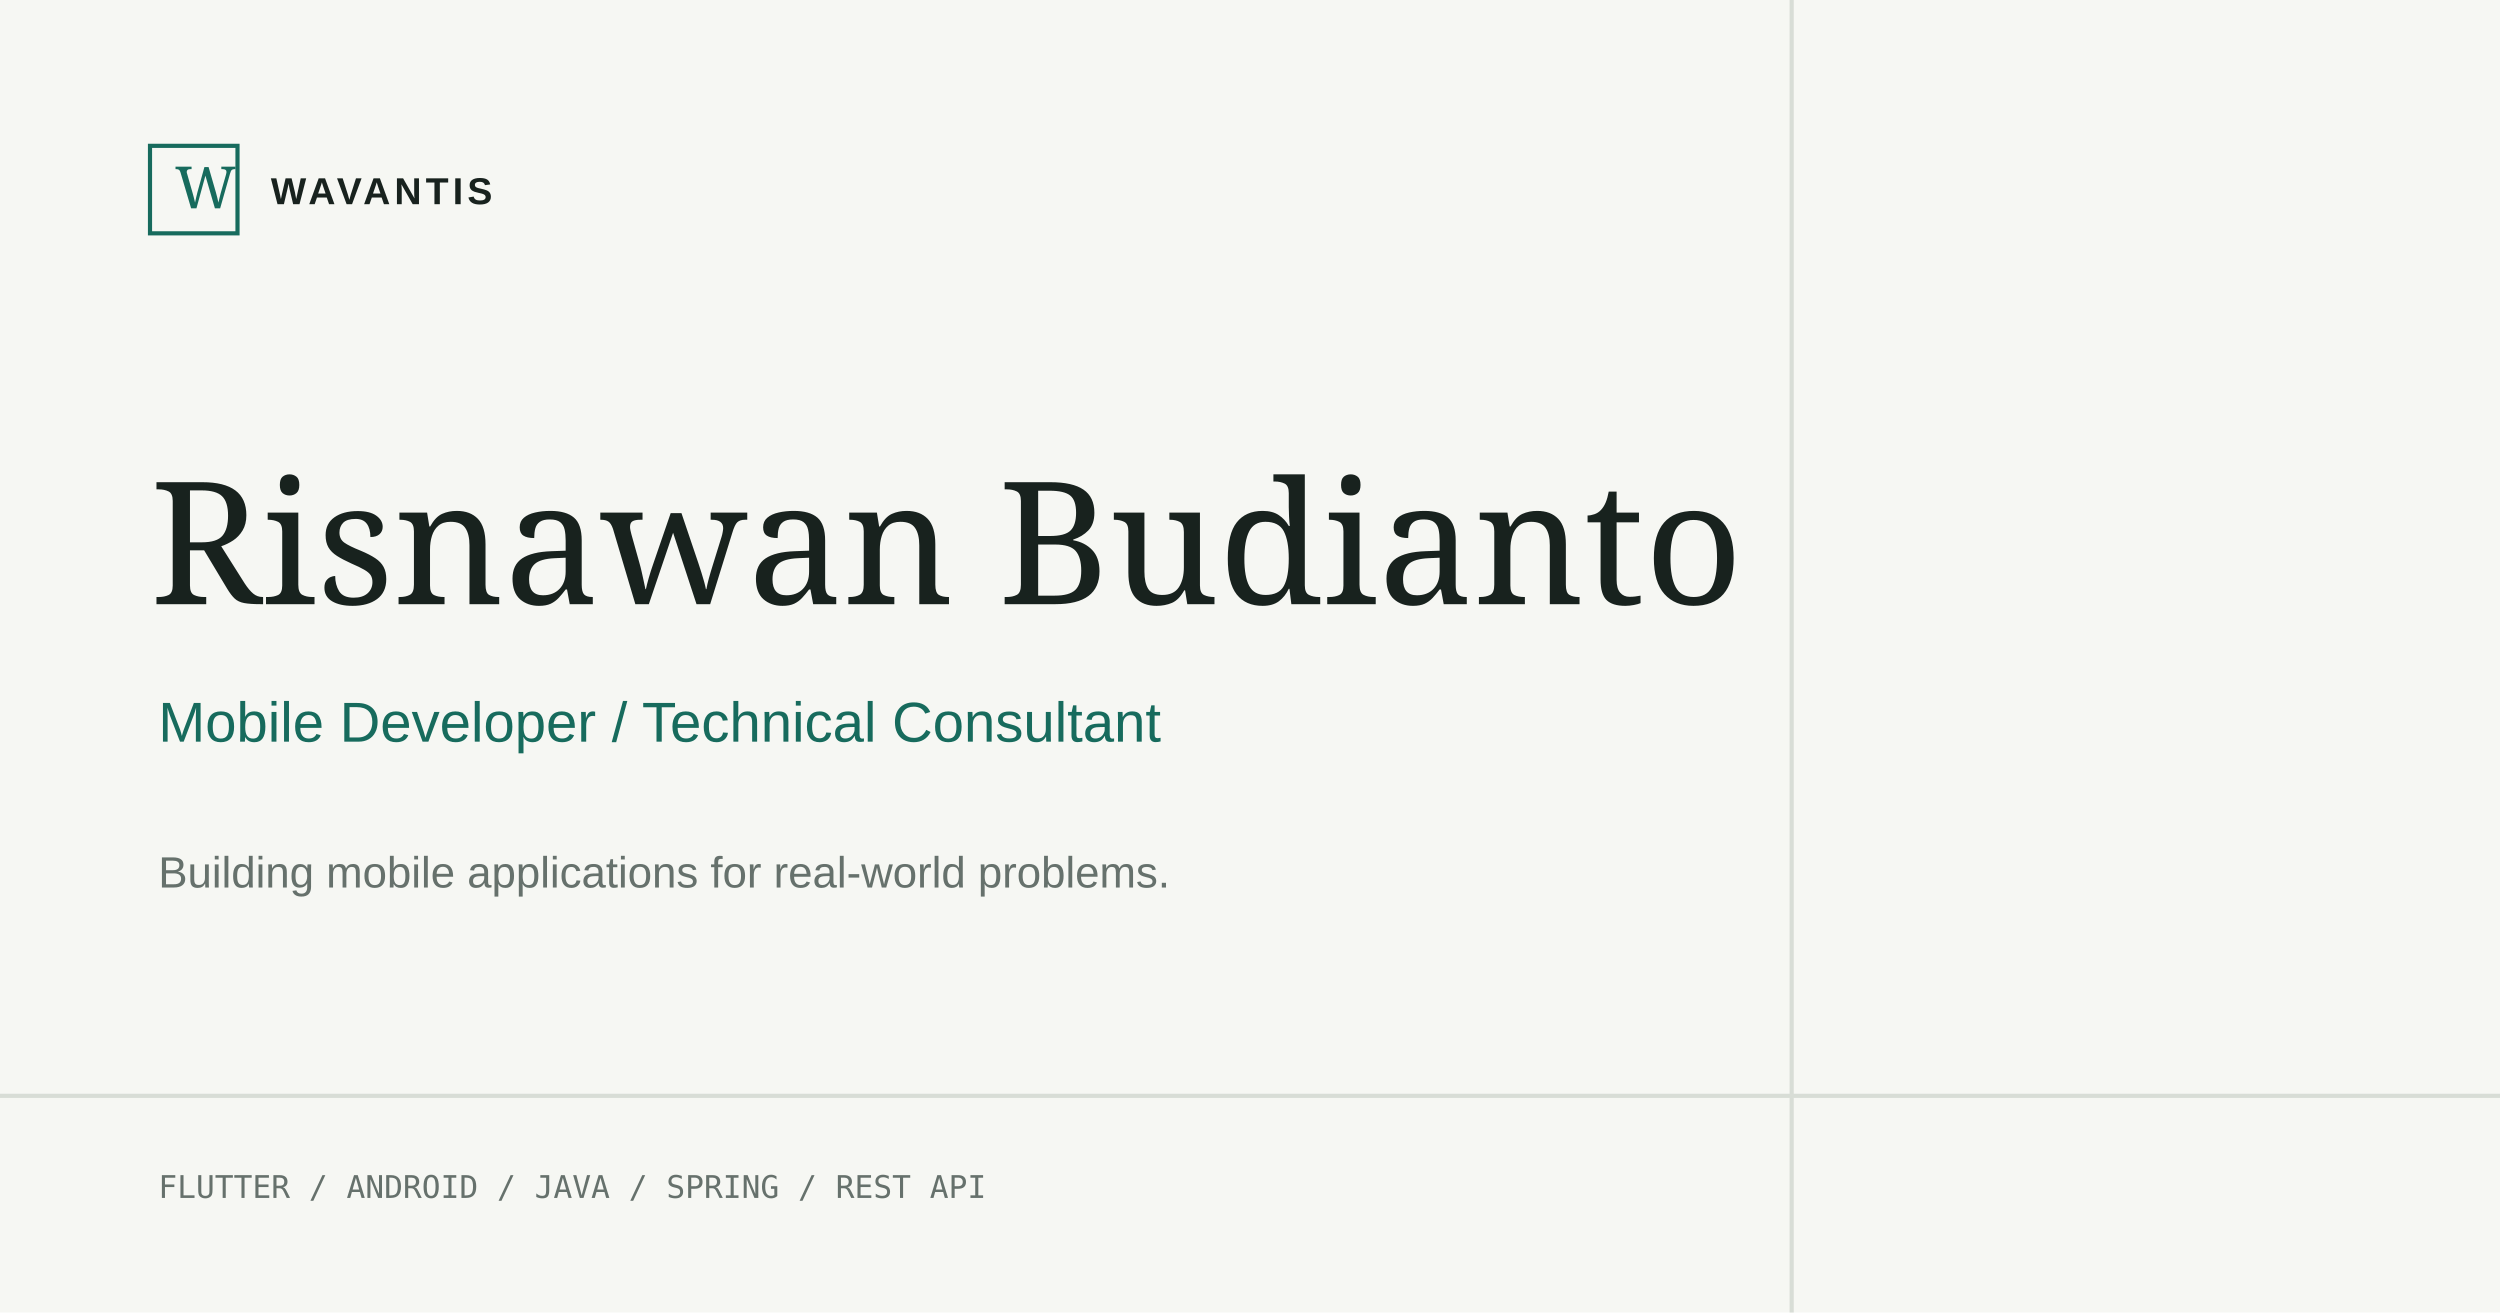
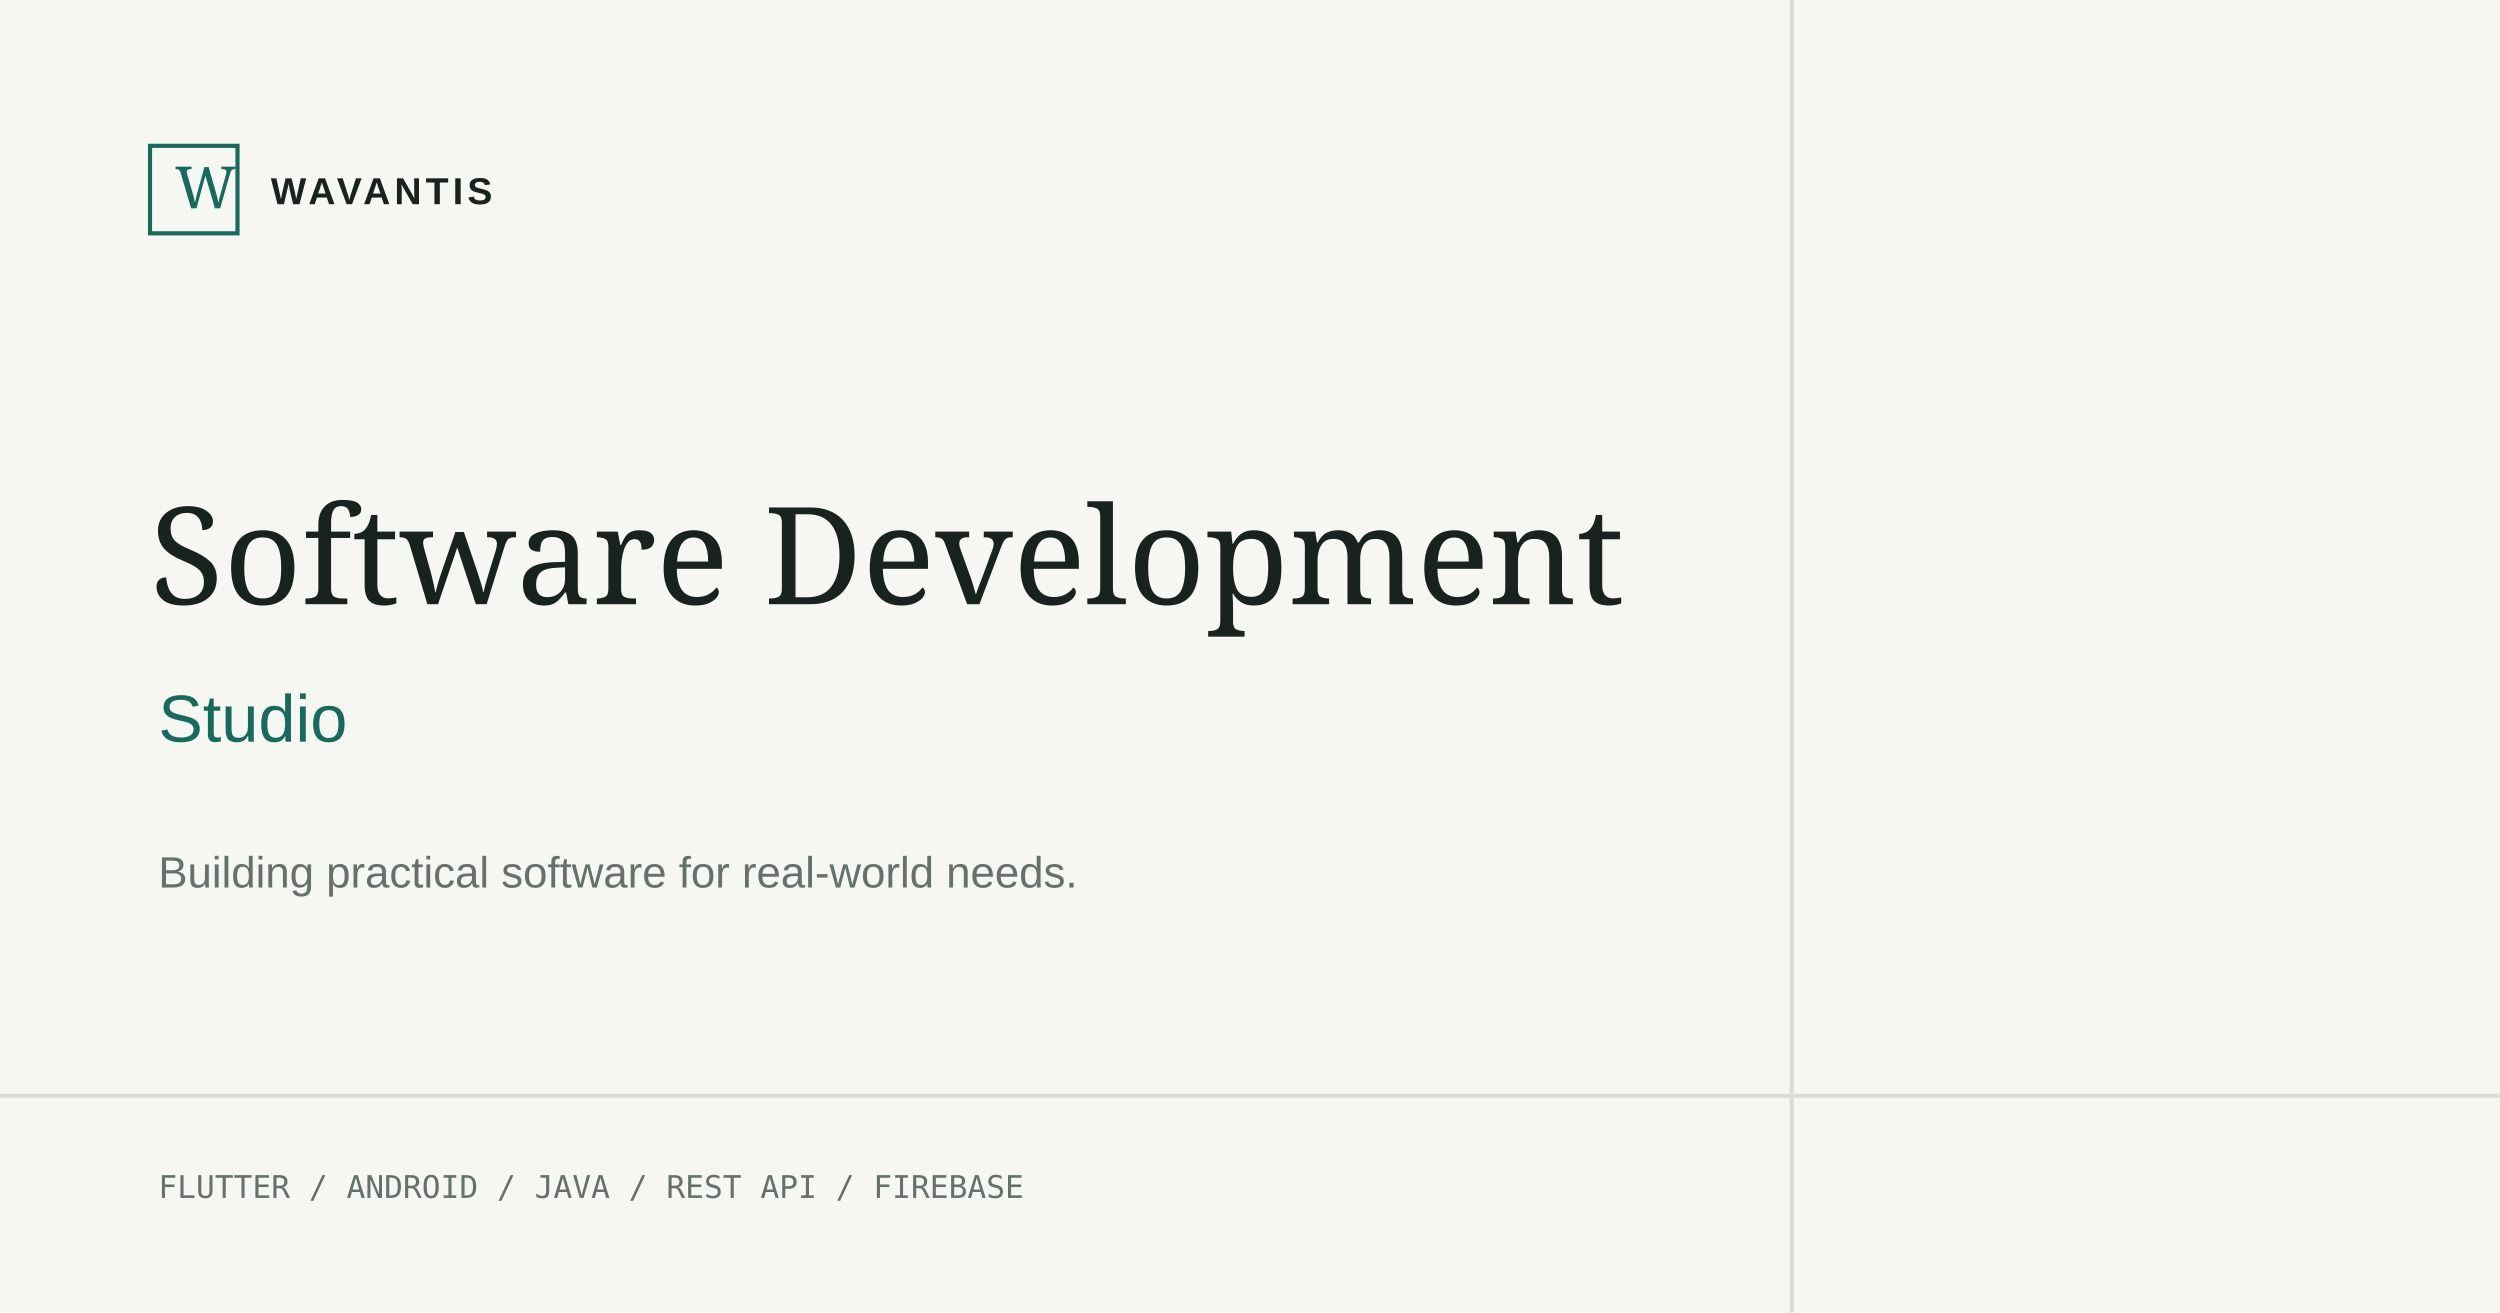
<svg xmlns="http://www.w3.org/2000/svg" viewBox="0 0 1200 630" role="img" aria-labelledby="title desc">
  <rect width="1200" height="630" fill="#f6f7f3" />
  <path d="M0 526h1200M860 0v630" stroke="#d8ddd6" stroke-width="2" />
  <rect x="72" y="70" width="42" height="42" fill="none" stroke="#176b5d" stroke-width="2" />
  <text x="84" y="100" fill="#176b5d" font-family="Georgia,serif" font-size="28">W</text>
  <text x="130" y="98" fill="#18221e" font-family="Arial,sans-serif" font-size="18" font-weight="700" letter-spacing="2">WAVANTIS</text>
-   <text x="72" y="290" fill="#18221e" font-family="Georgia,serif" font-size="82">Risnawan Budianto</text>
-   <text x="76" y="356" fill="#176b5d" font-family="Arial,sans-serif" font-size="27">Mobile Developer / Technical Consultant</text>
-   <text x="76" y="426" fill="#66716c" font-family="Arial,sans-serif" font-size="21">Building mobile applications for real-world problems.</text>
-   <text x="76" y="575" fill="#66716c" font-family="monospace" font-size="15">FLUTTER  /  ANDROID  /  JAVA  /  SPRING  /  REST API</text>
+   <text x="72" y="290" fill="#18221e" font-family="Georgia,serif" font-size="65">Software Development</text>
+   <text x="76" y="356" fill="#176b5d" font-family="Arial,sans-serif" font-size="32">Studio</text>
+   <text x="76" y="426" fill="#66716c" font-family="Arial,sans-serif" font-size="21">Building practical software for real-world needs.</text>
+   <text x="76" y="575" fill="#66716c" font-family="monospace" font-size="15">FLUTTER  /  ANDROID  /  JAVA  /  REST API  /  FIREBASE</text>
</svg>
